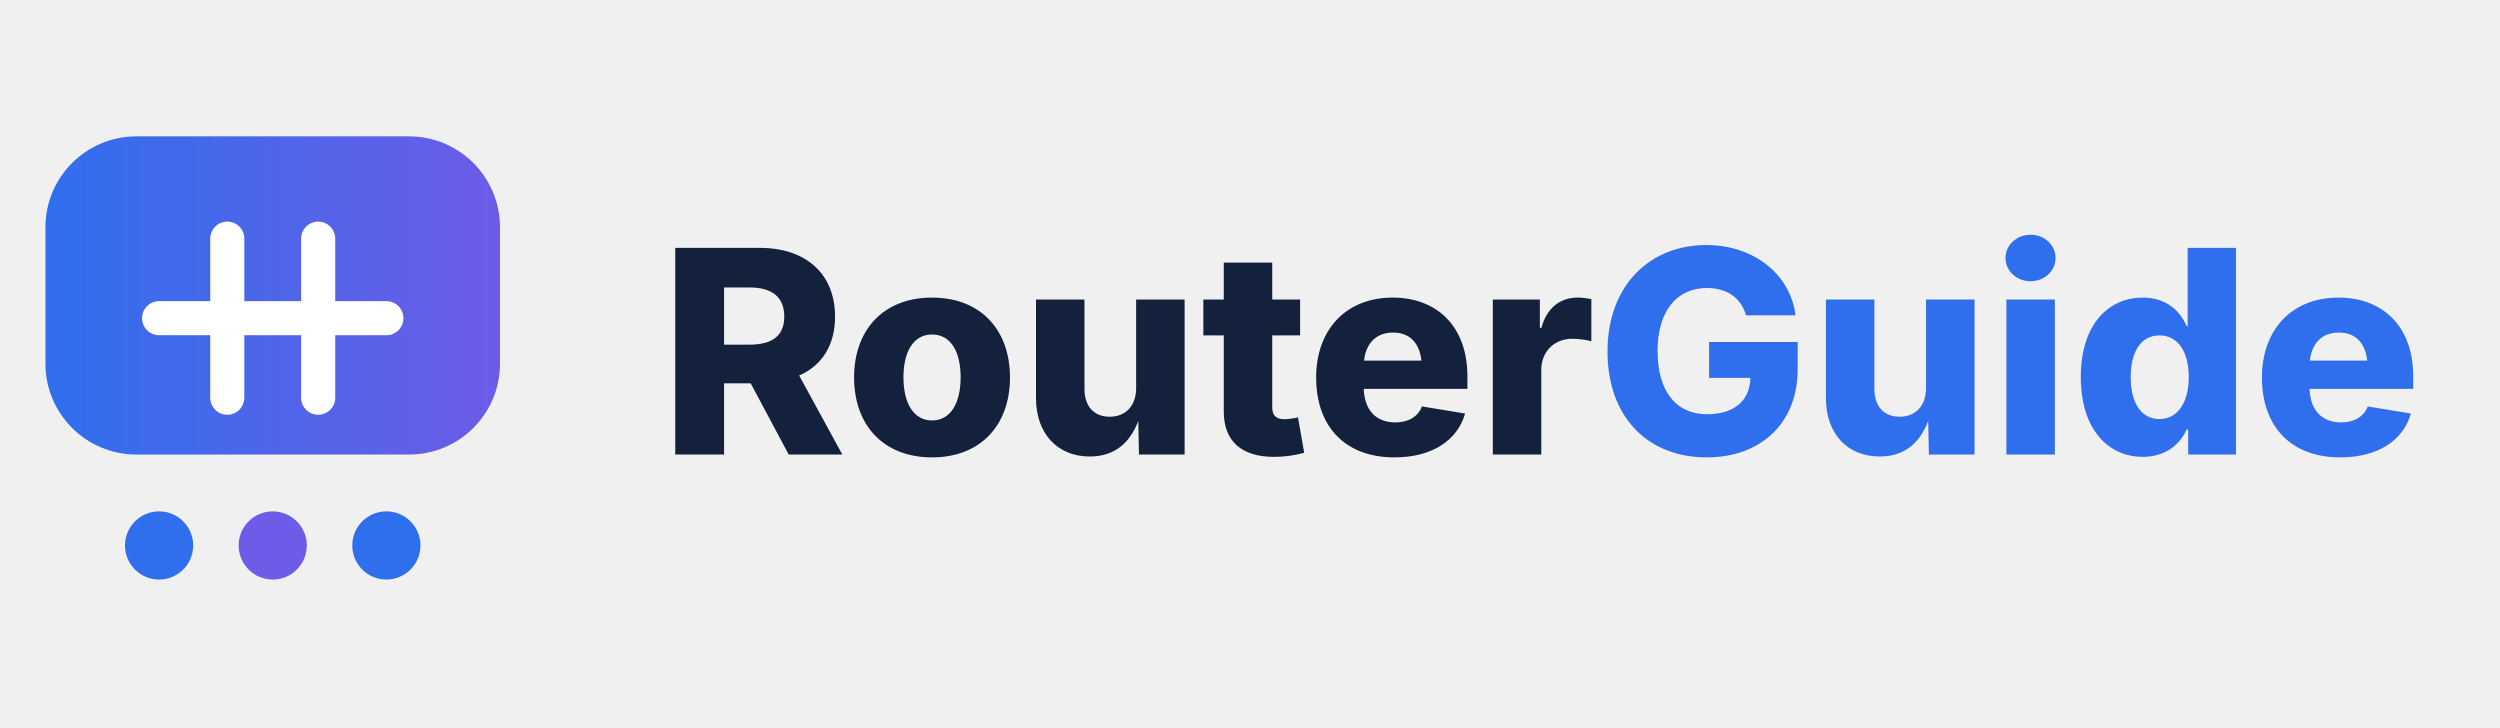
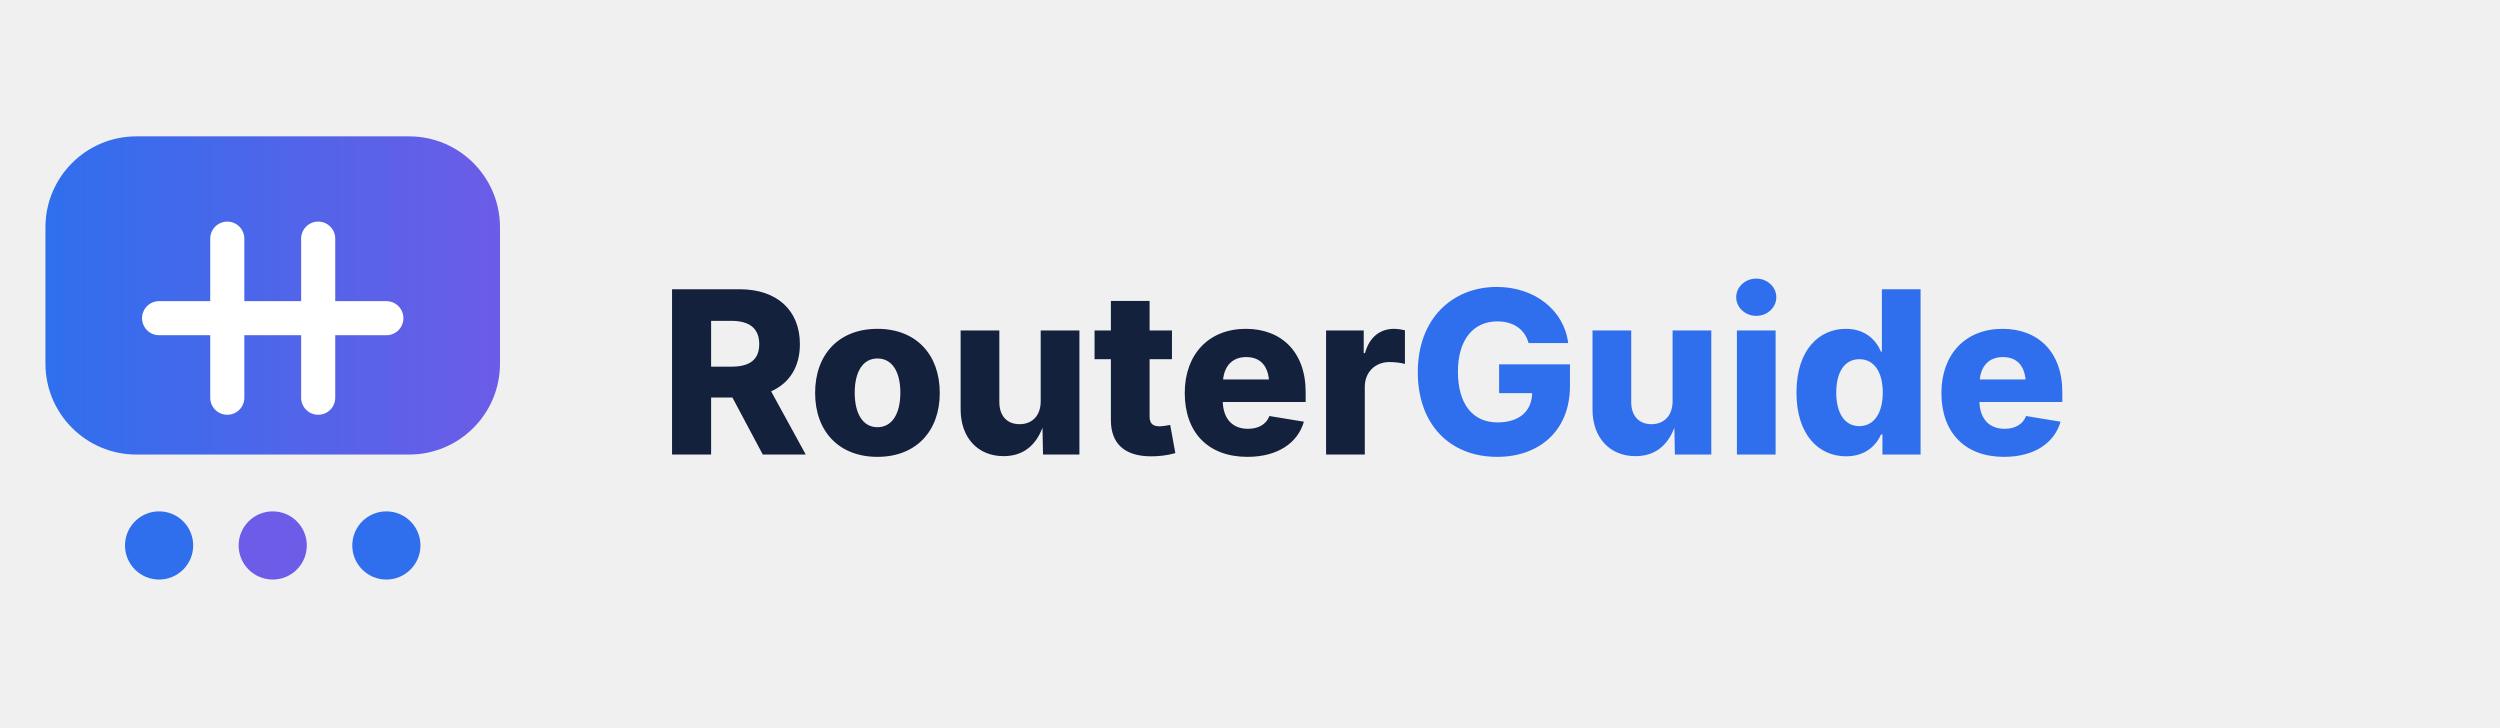
<svg xmlns="http://www.w3.org/2000/svg" viewBox="0 0 220 64" role="img" aria-labelledby="title desc">
  <defs>
    <linearGradient id="g" x1="0" x2="1">
      <stop stop-color="#2f6fed" />
      <stop offset="1" stop-color="#6c5ce7" />
    </linearGradient>
  </defs>
  <rect x="4" y="12" width="40" height="28" rx="8" fill="url(#g)" />
  <path d="M14 28h20M20 21v14M28 21v14" stroke="#fff" stroke-width="3" stroke-linecap="round" />
  <circle cx="14" cy="48" r="3" fill="#2f6fed" />
  <circle cx="24" cy="48" r="3" fill="#6c5ce7" />
  <circle cx="34" cy="48" r="3" fill="#2f6fed" />
-   <text x="58" y="40" font-family="Inter,Arial,sans-serif" font-size="25" font-weight="800" fill="#14213d">Router<tspan fill="#2f6fed">Guide</tspan>
+   <text x="58" y="40" font-family="Inter,Arial,sans-serif" font-size="20" font-weight="800" fill="#14213d">Router<tspan fill="#2f6fed">Guide</tspan>
  </text>
</svg>
